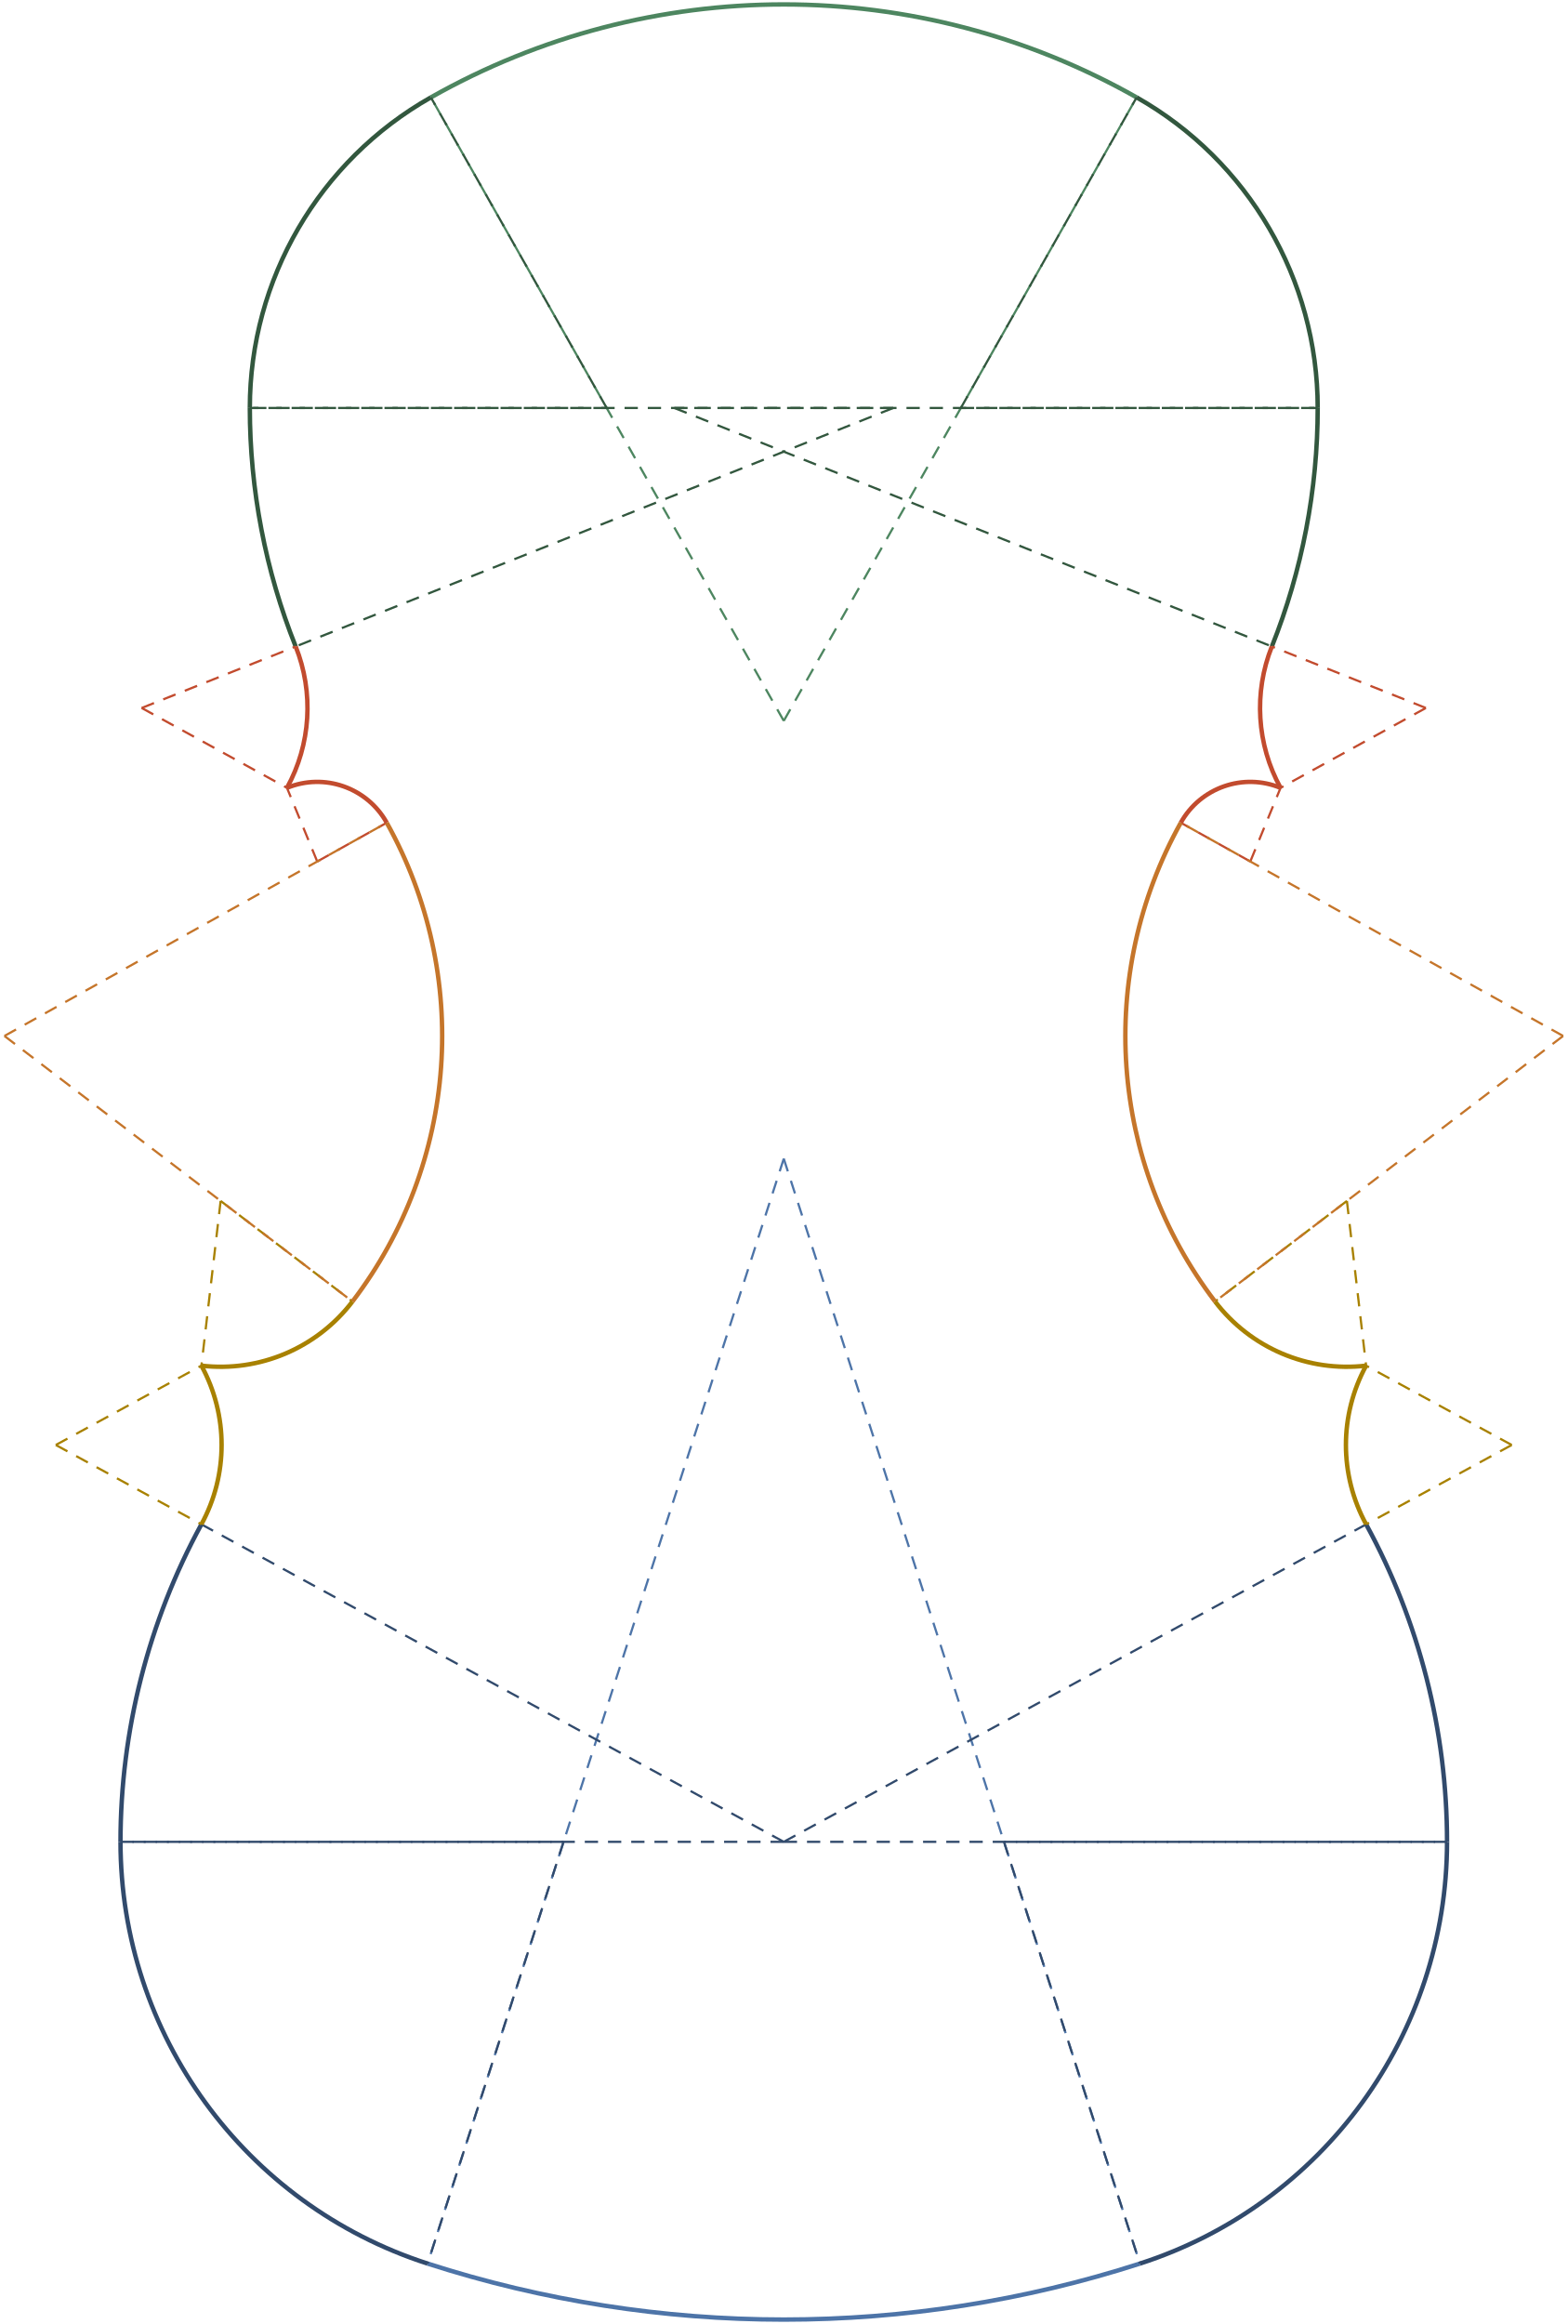
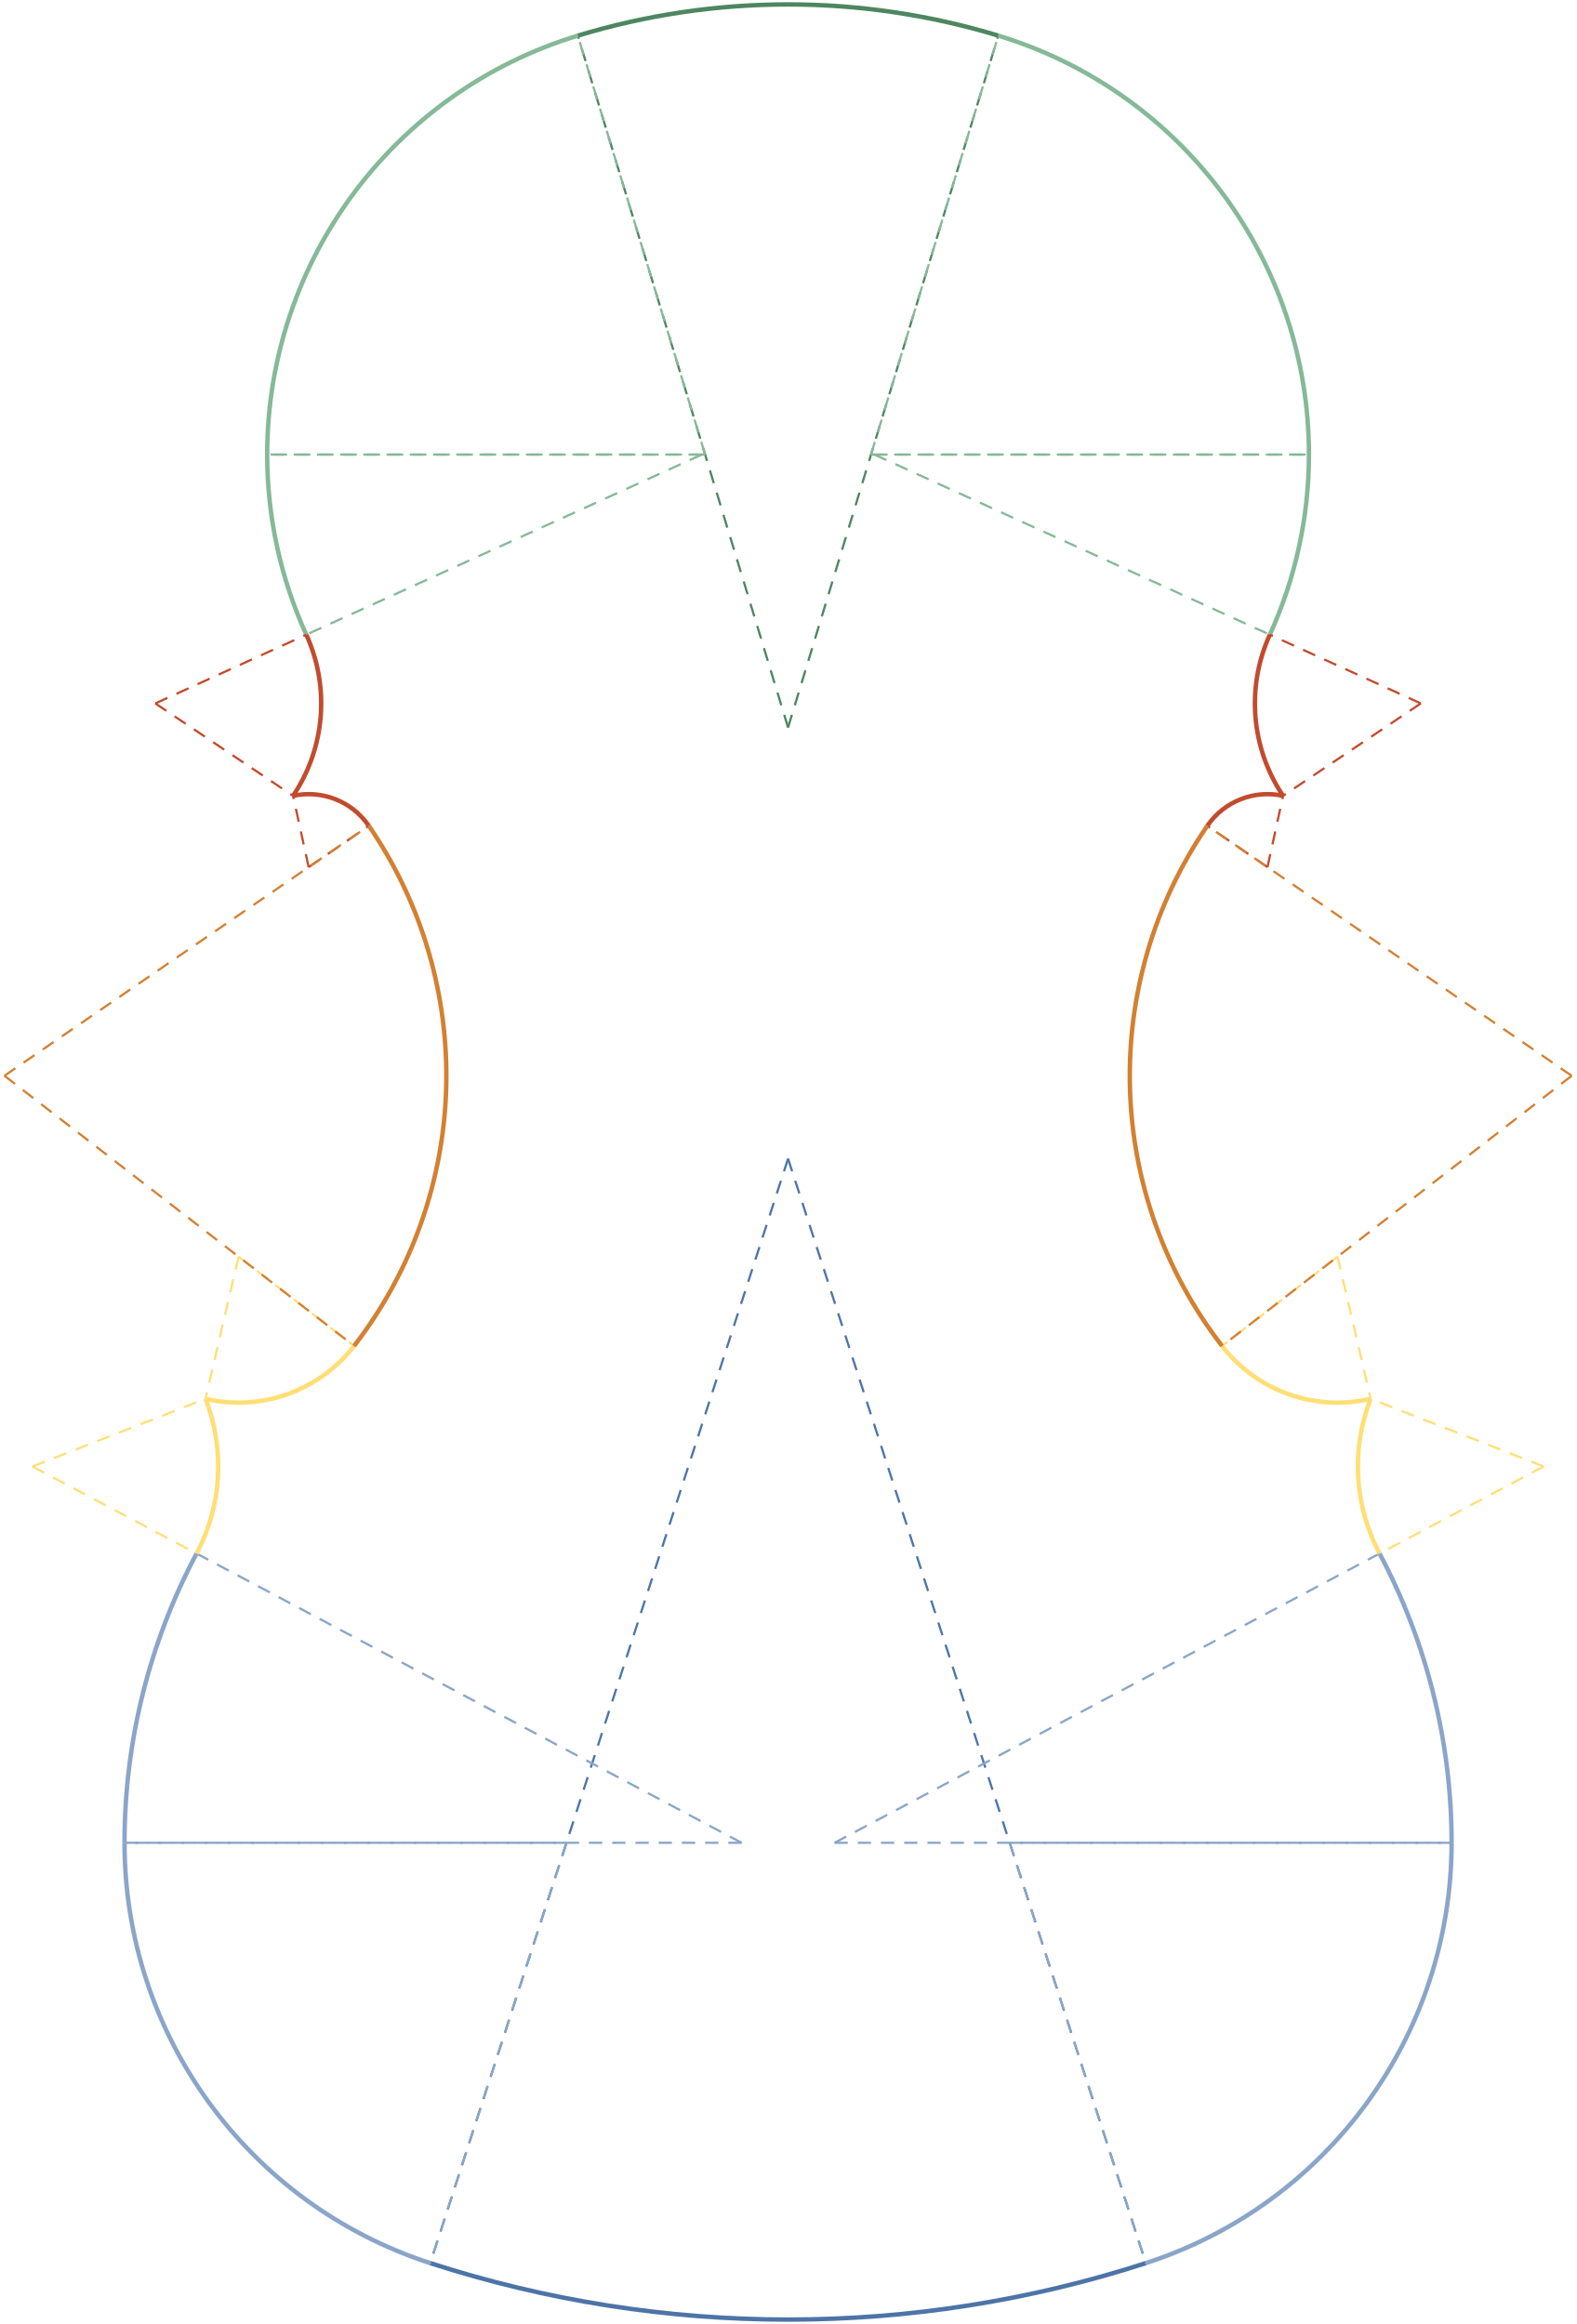
- <svg xmlns="http://www.w3.org/2000/svg" width="236.333mm" height="350.333mm" viewBox="-118.167 -353.167 236.333 350.333">
-   <path d="M 53.203 -338.486 A 108 108 0 0 0 -53.203 -338.486" fill="none" stroke="#4d8660" stroke-width="0.667" />
-   <line x1="0" y1="-244.5" x2="-53.203" y2="-338.486" fill="none" stroke="#4d8660" stroke-width="0.333" stroke-dasharray="2 1.5" />
-   <line x1="0" y1="-244.5" x2="53.203" y2="-338.486" fill="none" stroke="#4d8660" stroke-width="0.333" stroke-dasharray="2 1.5" />
-   <path d="M 80.5 -291.667 A 53.8 53.8 0 0 0 53.203 -338.486" fill="none" stroke="#32573e" stroke-width="0.667" />
-   <line x1="26.7" y1="-291.667" x2="53.203" y2="-338.486" fill="none" stroke="#32573e" stroke-width="0.333" stroke-dasharray="2 1.5" />
-   <line x1="26.7" y1="-291.667" x2="80.5" y2="-291.667" fill="none" stroke="#32573e" stroke-width="0.333" stroke-dasharray="2 1.5" />
-   <path d="M -53.203 -338.486 A 53.8 53.8 0 0 0 -80.5 -291.667" fill="none" stroke="#32573e" stroke-width="0.667" />
-   <line x1="-26.7" y1="-291.667" x2="-53.203" y2="-338.486" fill="none" stroke="#32573e" stroke-width="0.333" stroke-dasharray="2 1.5" />
-   <line x1="-26.7" y1="-291.667" x2="-80.5" y2="-291.667" fill="none" stroke="#32573e" stroke-width="0.333" stroke-dasharray="2 1.5" />
-   <path d="M -53.697 -11.942 A 175 175 0 0 0 53.697 -11.942" fill="none" stroke="#4d74a8" stroke-width="0.667" />
-   <line x1="0" y1="-178.5" x2="-53.697" y2="-11.942" fill="none" stroke="#4d74a8" stroke-width="0.333" stroke-dasharray="2 1.5" />
-   <line x1="0" y1="-178.5" x2="53.697" y2="-11.942" fill="none" stroke="#4d74a8" stroke-width="0.333" stroke-dasharray="2 1.5" />
-   <path d="M 53.697 -11.942 A 66.8 66.8 0 0 0 100 -75.519" fill="none" stroke="#314a6c" stroke-width="0.667" />
-   <line x1="33.2" y1="-75.519" x2="53.697" y2="-11.942" fill="none" stroke="#314a6c" stroke-width="0.333" stroke-dasharray="2 1.5" />
-   <line x1="33.2" y1="-75.519" x2="100" y2="-75.519" fill="none" stroke="#314a6c" stroke-width="0.333" stroke-dasharray="2 1.5" />
-   <path d="M -100 -75.519 A 66.8 66.8 0 0 0 -53.697 -11.942" fill="none" stroke="#314a6c" stroke-width="0.667" />
-   <line x1="-33.2" y1="-75.519" x2="-53.697" y2="-11.942" fill="none" stroke="#314a6c" stroke-width="0.333" stroke-dasharray="2 1.5" />
-   <line x1="-33.2" y1="-75.519" x2="-100" y2="-75.519" fill="none" stroke="#314a6c" stroke-width="0.333" stroke-dasharray="2 1.5" />
-   <path d="M 73.589 -255.71 A 97 97 0 0 0 80.5 -291.667" fill="none" stroke="#32573e" stroke-width="0.667" />
-   <line x1="-16.5" y1="-291.667" x2="80.5" y2="-291.667" fill="none" stroke="#32573e" stroke-width="0.333" stroke-dasharray="2 1.5" />
-   <line x1="-16.5" y1="-291.667" x2="73.589" y2="-255.71" fill="none" stroke="#32573e" stroke-width="0.333" stroke-dasharray="2 1.5" />
-   <path d="M -80.5 -291.667 A 97 97 0 0 0 -73.589 -255.71" fill="none" stroke="#32573e" stroke-width="0.667" />
-   <line x1="16.5" y1="-291.667" x2="-80.5" y2="-291.667" fill="none" stroke="#32573e" stroke-width="0.333" stroke-dasharray="2 1.5" />
-   <line x1="16.5" y1="-291.667" x2="-73.589" y2="-255.71" fill="none" stroke="#32573e" stroke-width="0.333" stroke-dasharray="2 1.5" />
-   <path d="M 73.589 -255.71 A 25 25 0 0 0 74.9 -234.4" fill="none" stroke="#c24b2e" stroke-width="0.667" />
-   <line x1="96.808" y1="-246.443" x2="73.589" y2="-255.71" fill="none" stroke="#c24b2e" stroke-width="0.333" stroke-dasharray="2 1.5" />
-   <line x1="96.808" y1="-246.443" x2="74.9" y2="-234.4" fill="none" stroke="#c24b2e" stroke-width="0.333" stroke-dasharray="2 1.5" />
-   <path d="M -74.9 -234.4 A 25 25 0 0 0 -73.589 -255.71" fill="none" stroke="#c24b2e" stroke-width="0.667" />
-   <line x1="-96.808" y1="-246.443" x2="-73.589" y2="-255.71" fill="none" stroke="#c24b2e" stroke-width="0.333" stroke-dasharray="2 1.5" />
-   <line x1="-96.808" y1="-246.443" x2="-74.9" y2="-234.4" fill="none" stroke="#c24b2e" stroke-width="0.333" stroke-dasharray="2 1.5" />
-   <path d="M 100 -75.519 A 100 100 0 0 0 87.804 -123.378" fill="none" stroke="#314a6c" stroke-width="0.667" />
-   <line x1="0" y1="-75.519" x2="100" y2="-75.519" fill="none" stroke="#314a6c" stroke-width="0.333" stroke-dasharray="2 1.5" />
-   <line x1="0" y1="-75.519" x2="87.804" y2="-123.378" fill="none" stroke="#314a6c" stroke-width="0.333" stroke-dasharray="2 1.5" />
-   <path d="M -87.804 -123.378 A 100 100 0 0 0 -100 -75.519" fill="none" stroke="#314a6c" stroke-width="0.667" />
-   <line x1="0" y1="-75.519" x2="-100" y2="-75.519" fill="none" stroke="#314a6c" stroke-width="0.333" stroke-dasharray="2 1.5" />
-   <line x1="0" y1="-75.519" x2="-87.804" y2="-123.378" fill="none" stroke="#314a6c" stroke-width="0.333" stroke-dasharray="2 1.5" />
-   <path d="M 87.8 -147.3 A 25 25 0 0 0 87.804 -123.378" fill="none" stroke="#a88100" stroke-width="0.667" />
-   <line x1="109.755" y1="-135.343" x2="87.804" y2="-123.378" fill="none" stroke="#a88100" stroke-width="0.333" stroke-dasharray="2 1.5" />
-   <line x1="109.755" y1="-135.343" x2="87.8" y2="-147.3" fill="none" stroke="#a88100" stroke-width="0.333" stroke-dasharray="2 1.5" />
-   <path d="M -87.804 -123.378 A 25 25 0 0 0 -87.8 -147.3" fill="none" stroke="#a88100" stroke-width="0.667" />
-   <line x1="-109.755" y1="-135.343" x2="-87.804" y2="-123.378" fill="none" stroke="#a88100" stroke-width="0.333" stroke-dasharray="2 1.5" />
-   <line x1="-109.755" y1="-135.343" x2="-87.8" y2="-147.3" fill="none" stroke="#a88100" stroke-width="0.333" stroke-dasharray="2 1.5" />
-   <path d="M 74.9 -234.4 A 12 12 0 0 0 59.858 -229.146" fill="none" stroke="#c24b2e" stroke-width="0.667" />
-   <line x1="70.338" y1="-223.301" x2="59.858" y2="-229.146" fill="none" stroke="#c24b2e" stroke-width="0.333" stroke-dasharray="2 1.5" />
-   <line x1="70.338" y1="-223.301" x2="74.9" y2="-234.4" fill="none" stroke="#c24b2e" stroke-width="0.333" stroke-dasharray="2 1.5" />
-   <path d="M -59.858 -229.146 A 12 12 0 0 0 -74.9 -234.4" fill="none" stroke="#c24b2e" stroke-width="0.667" />
-   <line x1="-70.338" y1="-223.301" x2="-59.858" y2="-229.146" fill="none" stroke="#c24b2e" stroke-width="0.333" stroke-dasharray="2 1.5" />
-   <line x1="-70.338" y1="-223.301" x2="-74.9" y2="-234.4" fill="none" stroke="#c24b2e" stroke-width="0.333" stroke-dasharray="2 1.5" />
-   <path d="M 65.027 -156.968 A 25 25 0 0 0 87.8 -147.3" fill="none" stroke="#a88100" stroke-width="0.667" />
-   <line x1="84.903" y1="-172.132" x2="65.027" y2="-156.968" fill="none" stroke="#a88100" stroke-width="0.333" stroke-dasharray="2 1.5" />
-   <line x1="84.903" y1="-172.132" x2="87.8" y2="-147.3" fill="none" stroke="#a88100" stroke-width="0.333" stroke-dasharray="2 1.5" />
-   <path d="M -87.8 -147.3 A 25 25 0 0 0 -65.027 -156.968" fill="none" stroke="#a88100" stroke-width="0.667" />
-   <line x1="-84.903" y1="-172.132" x2="-65.027" y2="-156.968" fill="none" stroke="#a88100" stroke-width="0.333" stroke-dasharray="2 1.5" />
-   <line x1="-84.903" y1="-172.132" x2="-87.8" y2="-147.3" fill="none" stroke="#a88100" stroke-width="0.333" stroke-dasharray="2 1.5" />
-   <path d="M 59.858 -229.146 A 66 66 0 0 0 65.027 -156.968" fill="none" stroke="#c5752a" stroke-width="0.667" />
-   <line x1="117.5" y1="-197" x2="59.858" y2="-229.146" fill="none" stroke="#c5752a" stroke-width="0.333" stroke-dasharray="2 1.5" />
-   <line x1="117.5" y1="-197" x2="65.027" y2="-156.968" fill="none" stroke="#c5752a" stroke-width="0.333" stroke-dasharray="2 1.5" />
-   <path d="M -65.027 -156.968 A 66 66 0 0 0 -59.858 -229.146" fill="none" stroke="#c5752a" stroke-width="0.667" />
-   <line x1="-117.5" y1="-197" x2="-59.858" y2="-229.146" fill="none" stroke="#c5752a" stroke-width="0.333" stroke-dasharray="2 1.5" />
-   <line x1="-117.5" y1="-197" x2="-65.027" y2="-156.968" fill="none" stroke="#c5752a" stroke-width="0.333" stroke-dasharray="2 1.5" />
+ <svg xmlns="http://www.w3.org/2000/svg" width="237.533mm" height="350.333mm" viewBox="-118.767 -353.167 237.533 350.333">
+   <path d="M 31.686 -347.793 A 109 109 0 0 0 -31.686 -347.793" fill="none" stroke="#4d8660" stroke-width="0.667" />
+   <line x1="0" y1="-243.5" x2="-31.686" y2="-347.793" fill="none" stroke="#4d8660" stroke-width="0.333" stroke-dasharray="2 1.5" />
+   <line x1="0" y1="-243.5" x2="31.686" y2="-347.793" fill="none" stroke="#4d8660" stroke-width="0.333" stroke-dasharray="2 1.5" />
+   <path d="M 78.5 -284.643 A 66 66 0 0 0 31.686 -347.793" fill="none" stroke="#85b997" stroke-width="0.667" />
+   <line x1="12.5" y1="-284.643" x2="31.686" y2="-347.793" fill="none" stroke="#85b997" stroke-width="0.333" stroke-dasharray="2 1.5" />
+   <line x1="12.5" y1="-284.643" x2="78.5" y2="-284.643" fill="none" stroke="#85b997" stroke-width="0.333" stroke-dasharray="2 1.5" />
+   <path d="M -31.686 -347.793 A 66 66 0 0 0 -78.5 -284.643" fill="none" stroke="#85b997" stroke-width="0.667" />
+   <line x1="-12.5" y1="-284.643" x2="-31.686" y2="-347.793" fill="none" stroke="#85b997" stroke-width="0.333" stroke-dasharray="2 1.5" />
+   <line x1="-12.5" y1="-284.643" x2="-78.5" y2="-284.643" fill="none" stroke="#85b997" stroke-width="0.333" stroke-dasharray="2 1.5" />
+   <path d="M -53.921 -12.014 A 175 175 0 0 0 53.921 -12.014" fill="none" stroke="#4d74a8" stroke-width="0.667" />
+   <line x1="0" y1="-178.5" x2="-53.921" y2="-12.014" fill="none" stroke="#4d74a8" stroke-width="0.333" stroke-dasharray="2 1.5" />
+   <line x1="0" y1="-178.5" x2="53.921" y2="-12.014" fill="none" stroke="#4d74a8" stroke-width="0.333" stroke-dasharray="2 1.5" />
+   <path d="M 53.921 -12.014 A 66.6 66.6 0 0 0 100 -75.374" fill="none" stroke="#8aa5c9" stroke-width="0.667" />
+   <line x1="33.4" y1="-75.374" x2="53.921" y2="-12.014" fill="none" stroke="#8aa5c9" stroke-width="0.333" stroke-dasharray="2 1.5" />
+   <line x1="33.4" y1="-75.374" x2="100" y2="-75.374" fill="none" stroke="#8aa5c9" stroke-width="0.333" stroke-dasharray="2 1.5" />
+   <path d="M -100 -75.374 A 66.6 66.6 0 0 0 -53.921 -12.014" fill="none" stroke="#8aa5c9" stroke-width="0.667" />
+   <line x1="-33.4" y1="-75.374" x2="-53.921" y2="-12.014" fill="none" stroke="#8aa5c9" stroke-width="0.333" stroke-dasharray="2 1.5" />
+   <line x1="-33.4" y1="-75.374" x2="-100" y2="-75.374" fill="none" stroke="#8aa5c9" stroke-width="0.333" stroke-dasharray="2 1.5" />
+   <path d="M 72.608 -257.493 A 65.5 65.5 0 0 0 78.5 -284.643" fill="none" stroke="#85b997" stroke-width="0.667" />
+   <line x1="13" y1="-284.643" x2="78.5" y2="-284.643" fill="none" stroke="#85b997" stroke-width="0.333" stroke-dasharray="2 1.5" />
+   <line x1="13" y1="-284.643" x2="72.608" y2="-257.493" fill="none" stroke="#85b997" stroke-width="0.333" stroke-dasharray="2 1.5" />
+   <path d="M -78.5 -284.643 A 65.5 65.5 0 0 0 -72.608 -257.493" fill="none" stroke="#85b997" stroke-width="0.667" />
+   <line x1="-13" y1="-284.643" x2="-78.5" y2="-284.643" fill="none" stroke="#85b997" stroke-width="0.333" stroke-dasharray="2 1.5" />
+   <line x1="-13" y1="-284.643" x2="-72.608" y2="-257.493" fill="none" stroke="#85b997" stroke-width="0.333" stroke-dasharray="2 1.5" />
+   <path d="M 72.608 -257.493 A 25 25 0 0 0 74.6 -233.2" fill="none" stroke="#c24b2e" stroke-width="0.667" />
+   <line x1="95.359" y1="-247.13" x2="72.608" y2="-257.493" fill="none" stroke="#c24b2e" stroke-width="0.333" stroke-dasharray="2 1.5" />
+   <line x1="95.359" y1="-247.13" x2="74.6" y2="-233.2" fill="none" stroke="#c24b2e" stroke-width="0.333" stroke-dasharray="2 1.5" />
+   <path d="M -74.6 -233.2 A 25 25 0 0 0 -72.608 -257.493" fill="none" stroke="#c24b2e" stroke-width="0.667" />
+   <line x1="-95.359" y1="-247.13" x2="-72.608" y2="-257.493" fill="none" stroke="#c24b2e" stroke-width="0.333" stroke-dasharray="2 1.5" />
+   <line x1="-95.359" y1="-247.13" x2="-74.6" y2="-233.2" fill="none" stroke="#c24b2e" stroke-width="0.333" stroke-dasharray="2 1.5" />
+   <path d="M 100 -75.374 A 93 93 0 0 0 89.145 -118.976" fill="none" stroke="#8aa5c9" stroke-width="0.667" />
+   <line x1="7" y1="-75.374" x2="100" y2="-75.374" fill="none" stroke="#8aa5c9" stroke-width="0.333" stroke-dasharray="2 1.5" />
+   <line x1="7" y1="-75.374" x2="89.145" y2="-118.976" fill="none" stroke="#8aa5c9" stroke-width="0.333" stroke-dasharray="2 1.5" />
+   <path d="M -89.145 -118.976 A 93 93 0 0 0 -100 -75.374" fill="none" stroke="#8aa5c9" stroke-width="0.667" />
+   <line x1="-7" y1="-75.374" x2="-100" y2="-75.374" fill="none" stroke="#8aa5c9" stroke-width="0.333" stroke-dasharray="2 1.5" />
+   <line x1="-7" y1="-75.374" x2="-89.145" y2="-118.976" fill="none" stroke="#8aa5c9" stroke-width="0.333" stroke-dasharray="2 1.5" />
+   <path d="M 87.8 -142.3 A 28 28 0 0 0 89.145 -118.976" fill="none" stroke="#ffdf75" stroke-width="0.667" />
+   <line x1="113.877" y1="-132.103" x2="89.145" y2="-118.976" fill="none" stroke="#ffdf75" stroke-width="0.333" stroke-dasharray="2 1.5" />
+   <line x1="113.877" y1="-132.103" x2="87.8" y2="-142.3" fill="none" stroke="#ffdf75" stroke-width="0.333" stroke-dasharray="2 1.5" />
+   <path d="M -89.145 -118.976 A 28 28 0 0 0 -87.8 -142.3" fill="none" stroke="#ffdf75" stroke-width="0.667" />
+   <line x1="-113.877" y1="-132.103" x2="-89.145" y2="-118.976" fill="none" stroke="#ffdf75" stroke-width="0.333" stroke-dasharray="2 1.5" />
+   <line x1="-113.877" y1="-132.103" x2="-87.8" y2="-142.3" fill="none" stroke="#ffdf75" stroke-width="0.333" stroke-dasharray="2 1.5" />
+   <path d="M 74.6 -233.2 A 11 11 0 0 0 63.181 -228.676" fill="none" stroke="#c24b2e" stroke-width="0.667" />
+   <line x1="72.252" y1="-222.453" x2="63.181" y2="-228.676" fill="none" stroke="#c24b2e" stroke-width="0.333" stroke-dasharray="2 1.5" />
+   <line x1="72.252" y1="-222.453" x2="74.6" y2="-233.2" fill="none" stroke="#c24b2e" stroke-width="0.333" stroke-dasharray="2 1.5" />
+   <path d="M -63.181 -228.676 A 11 11 0 0 0 -74.6 -233.2" fill="none" stroke="#c24b2e" stroke-width="0.667" />
+   <line x1="-72.252" y1="-222.453" x2="-63.181" y2="-228.676" fill="none" stroke="#c24b2e" stroke-width="0.333" stroke-dasharray="2 1.5" />
+   <line x1="-72.252" y1="-222.453" x2="-74.6" y2="-233.2" fill="none" stroke="#c24b2e" stroke-width="0.333" stroke-dasharray="2 1.5" />
+   <path d="M 65.403 -150.274 A 22 22 0 0 0 87.8 -142.3" fill="none" stroke="#ffdf75" stroke-width="0.667" />
+   <line x1="82.811" y1="-163.727" x2="65.403" y2="-150.274" fill="none" stroke="#ffdf75" stroke-width="0.333" stroke-dasharray="2 1.5" />
+   <line x1="82.811" y1="-163.727" x2="87.8" y2="-142.3" fill="none" stroke="#ffdf75" stroke-width="0.333" stroke-dasharray="2 1.5" />
+   <path d="M -87.8 -142.3 A 22 22 0 0 0 -65.403 -150.274" fill="none" stroke="#ffdf75" stroke-width="0.667" />
+   <line x1="-82.811" y1="-163.727" x2="-65.403" y2="-150.274" fill="none" stroke="#ffdf75" stroke-width="0.333" stroke-dasharray="2 1.5" />
+   <line x1="-82.811" y1="-163.727" x2="-87.8" y2="-142.3" fill="none" stroke="#ffdf75" stroke-width="0.333" stroke-dasharray="2 1.5" />
+   <path d="M 63.181 -228.676 A 66.6 66.6 0 0 0 65.403 -150.274" fill="none" stroke="#d38032" stroke-width="0.667" />
+   <line x1="118.1" y1="-191" x2="63.181" y2="-228.676" fill="none" stroke="#d38032" stroke-width="0.333" stroke-dasharray="2 1.5" />
+   <line x1="118.1" y1="-191" x2="65.403" y2="-150.274" fill="none" stroke="#d38032" stroke-width="0.333" stroke-dasharray="2 1.5" />
+   <path d="M -65.403 -150.274 A 66.6 66.6 0 0 0 -63.181 -228.676" fill="none" stroke="#d38032" stroke-width="0.667" />
+   <line x1="-118.1" y1="-191" x2="-63.181" y2="-228.676" fill="none" stroke="#d38032" stroke-width="0.333" stroke-dasharray="2 1.5" />
+   <line x1="-118.1" y1="-191" x2="-65.403" y2="-150.274" fill="none" stroke="#d38032" stroke-width="0.333" stroke-dasharray="2 1.5" />
</svg>
